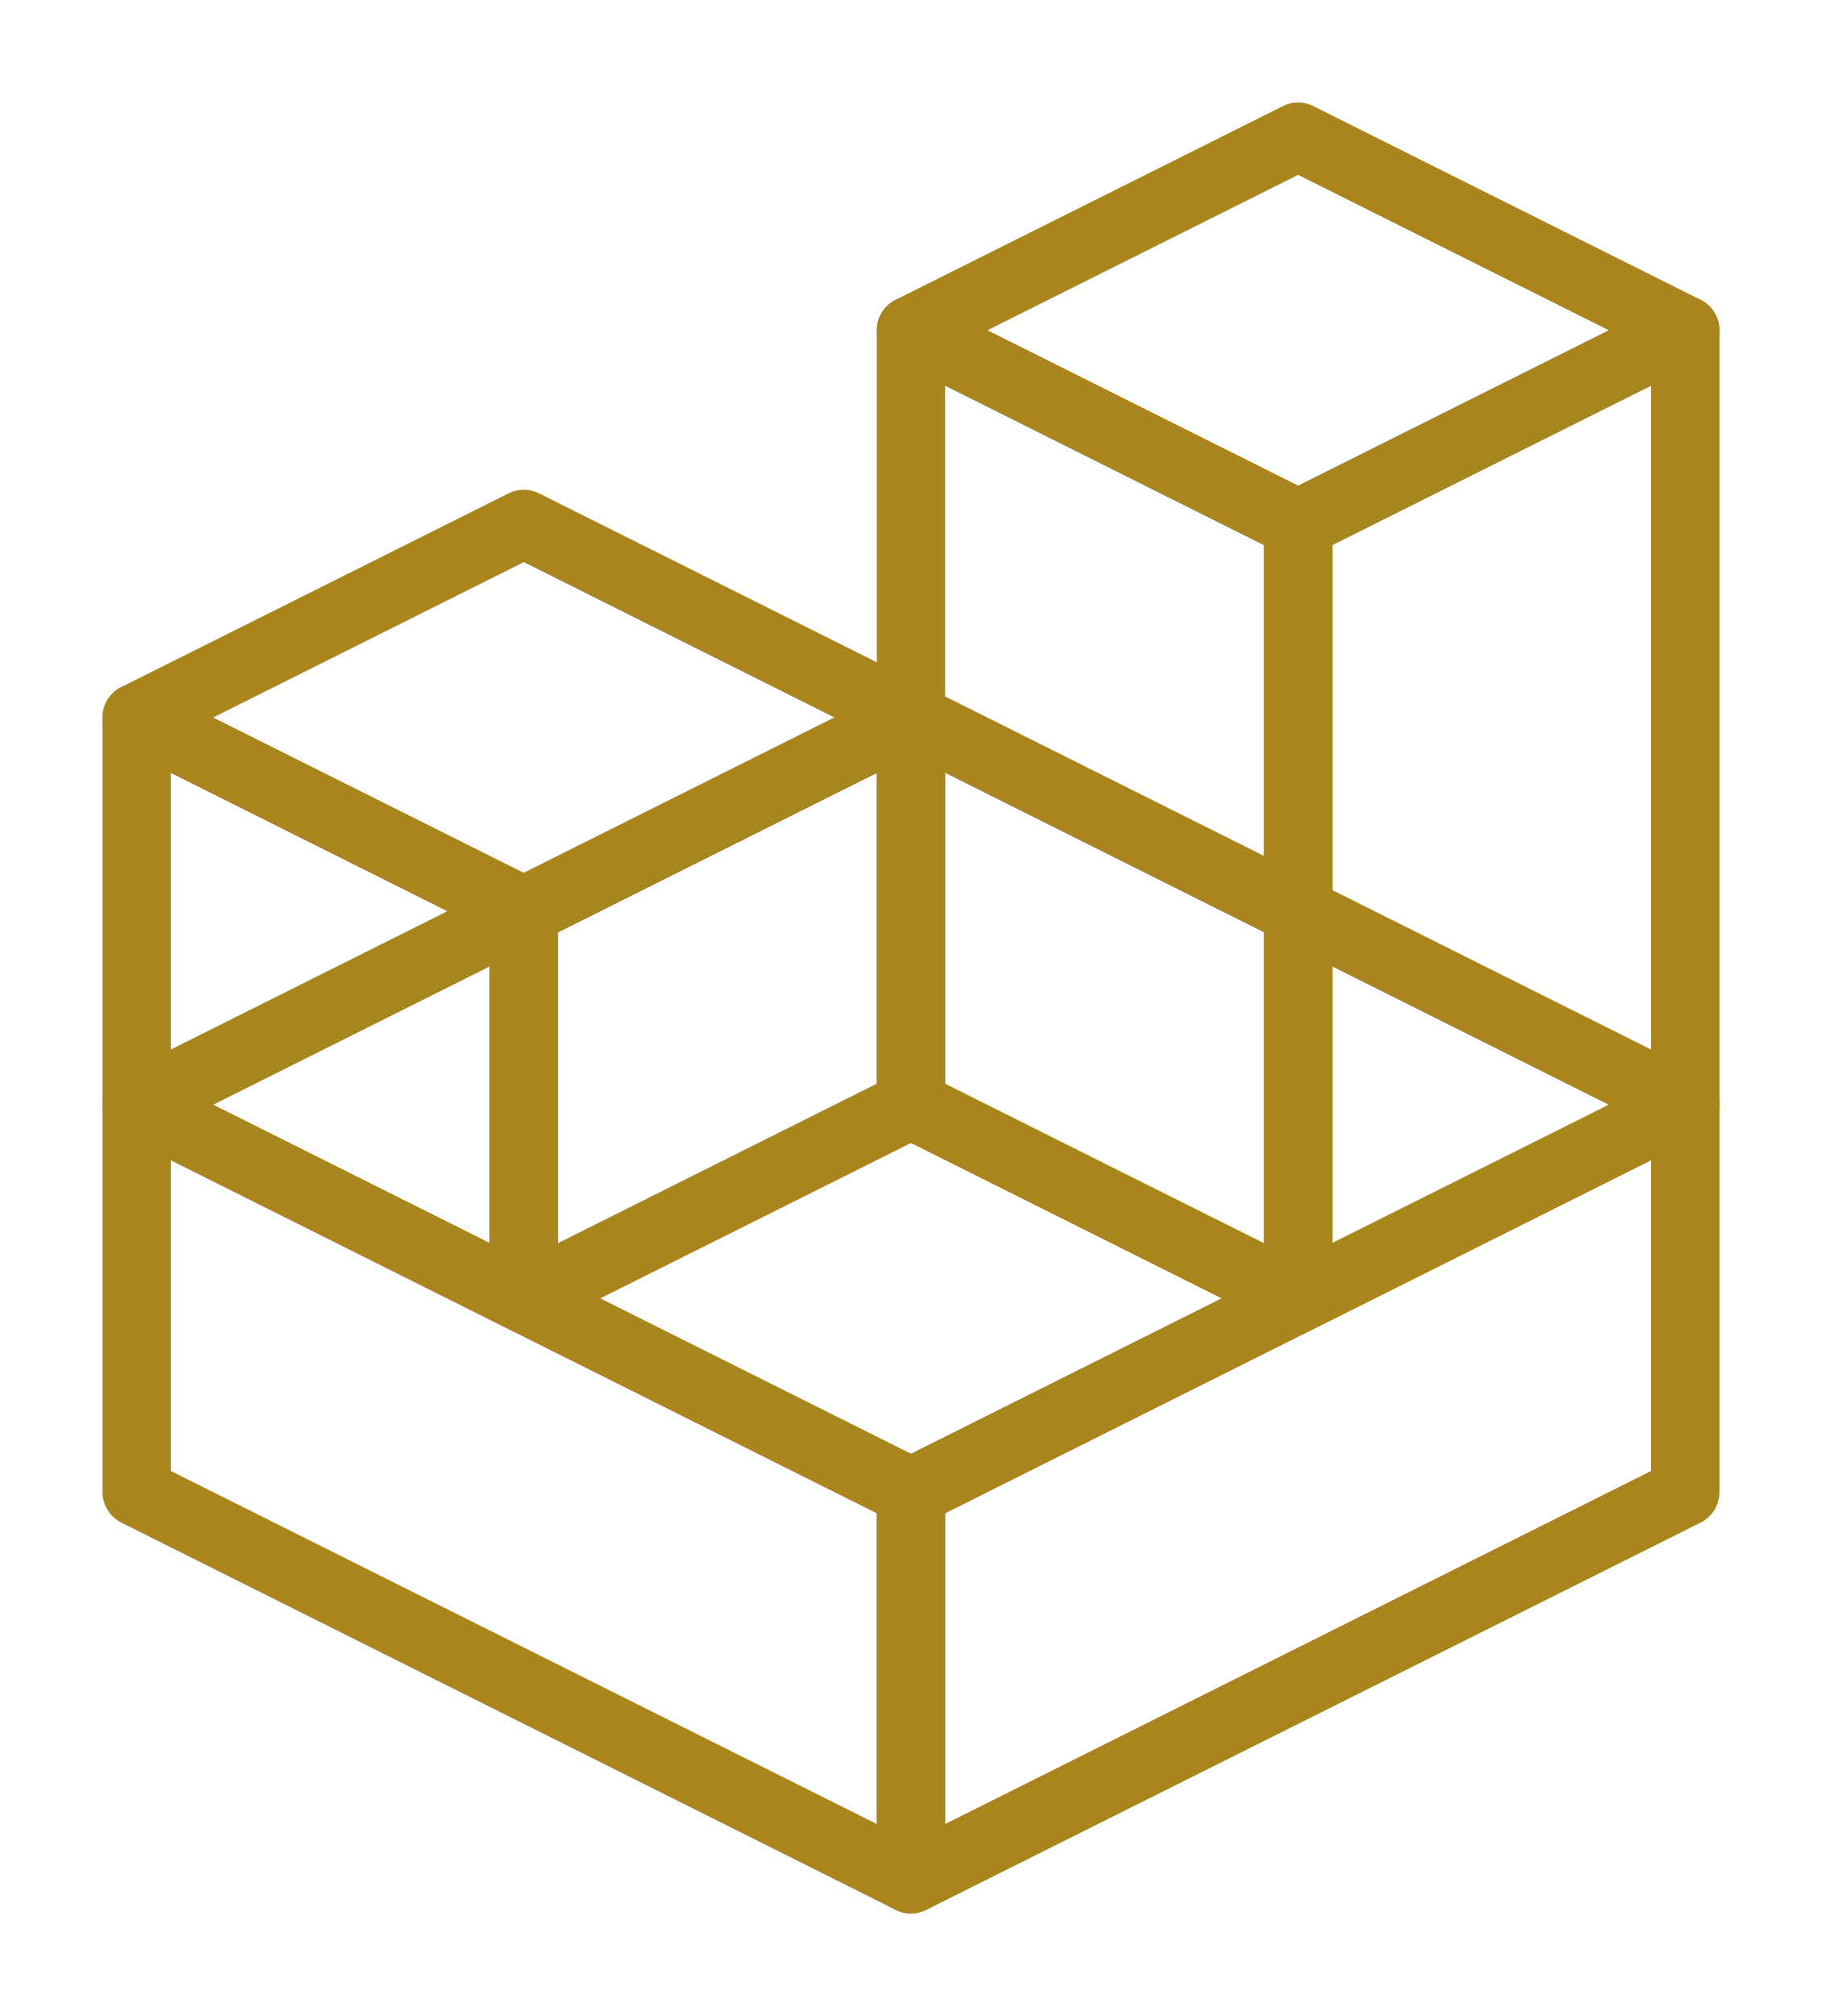
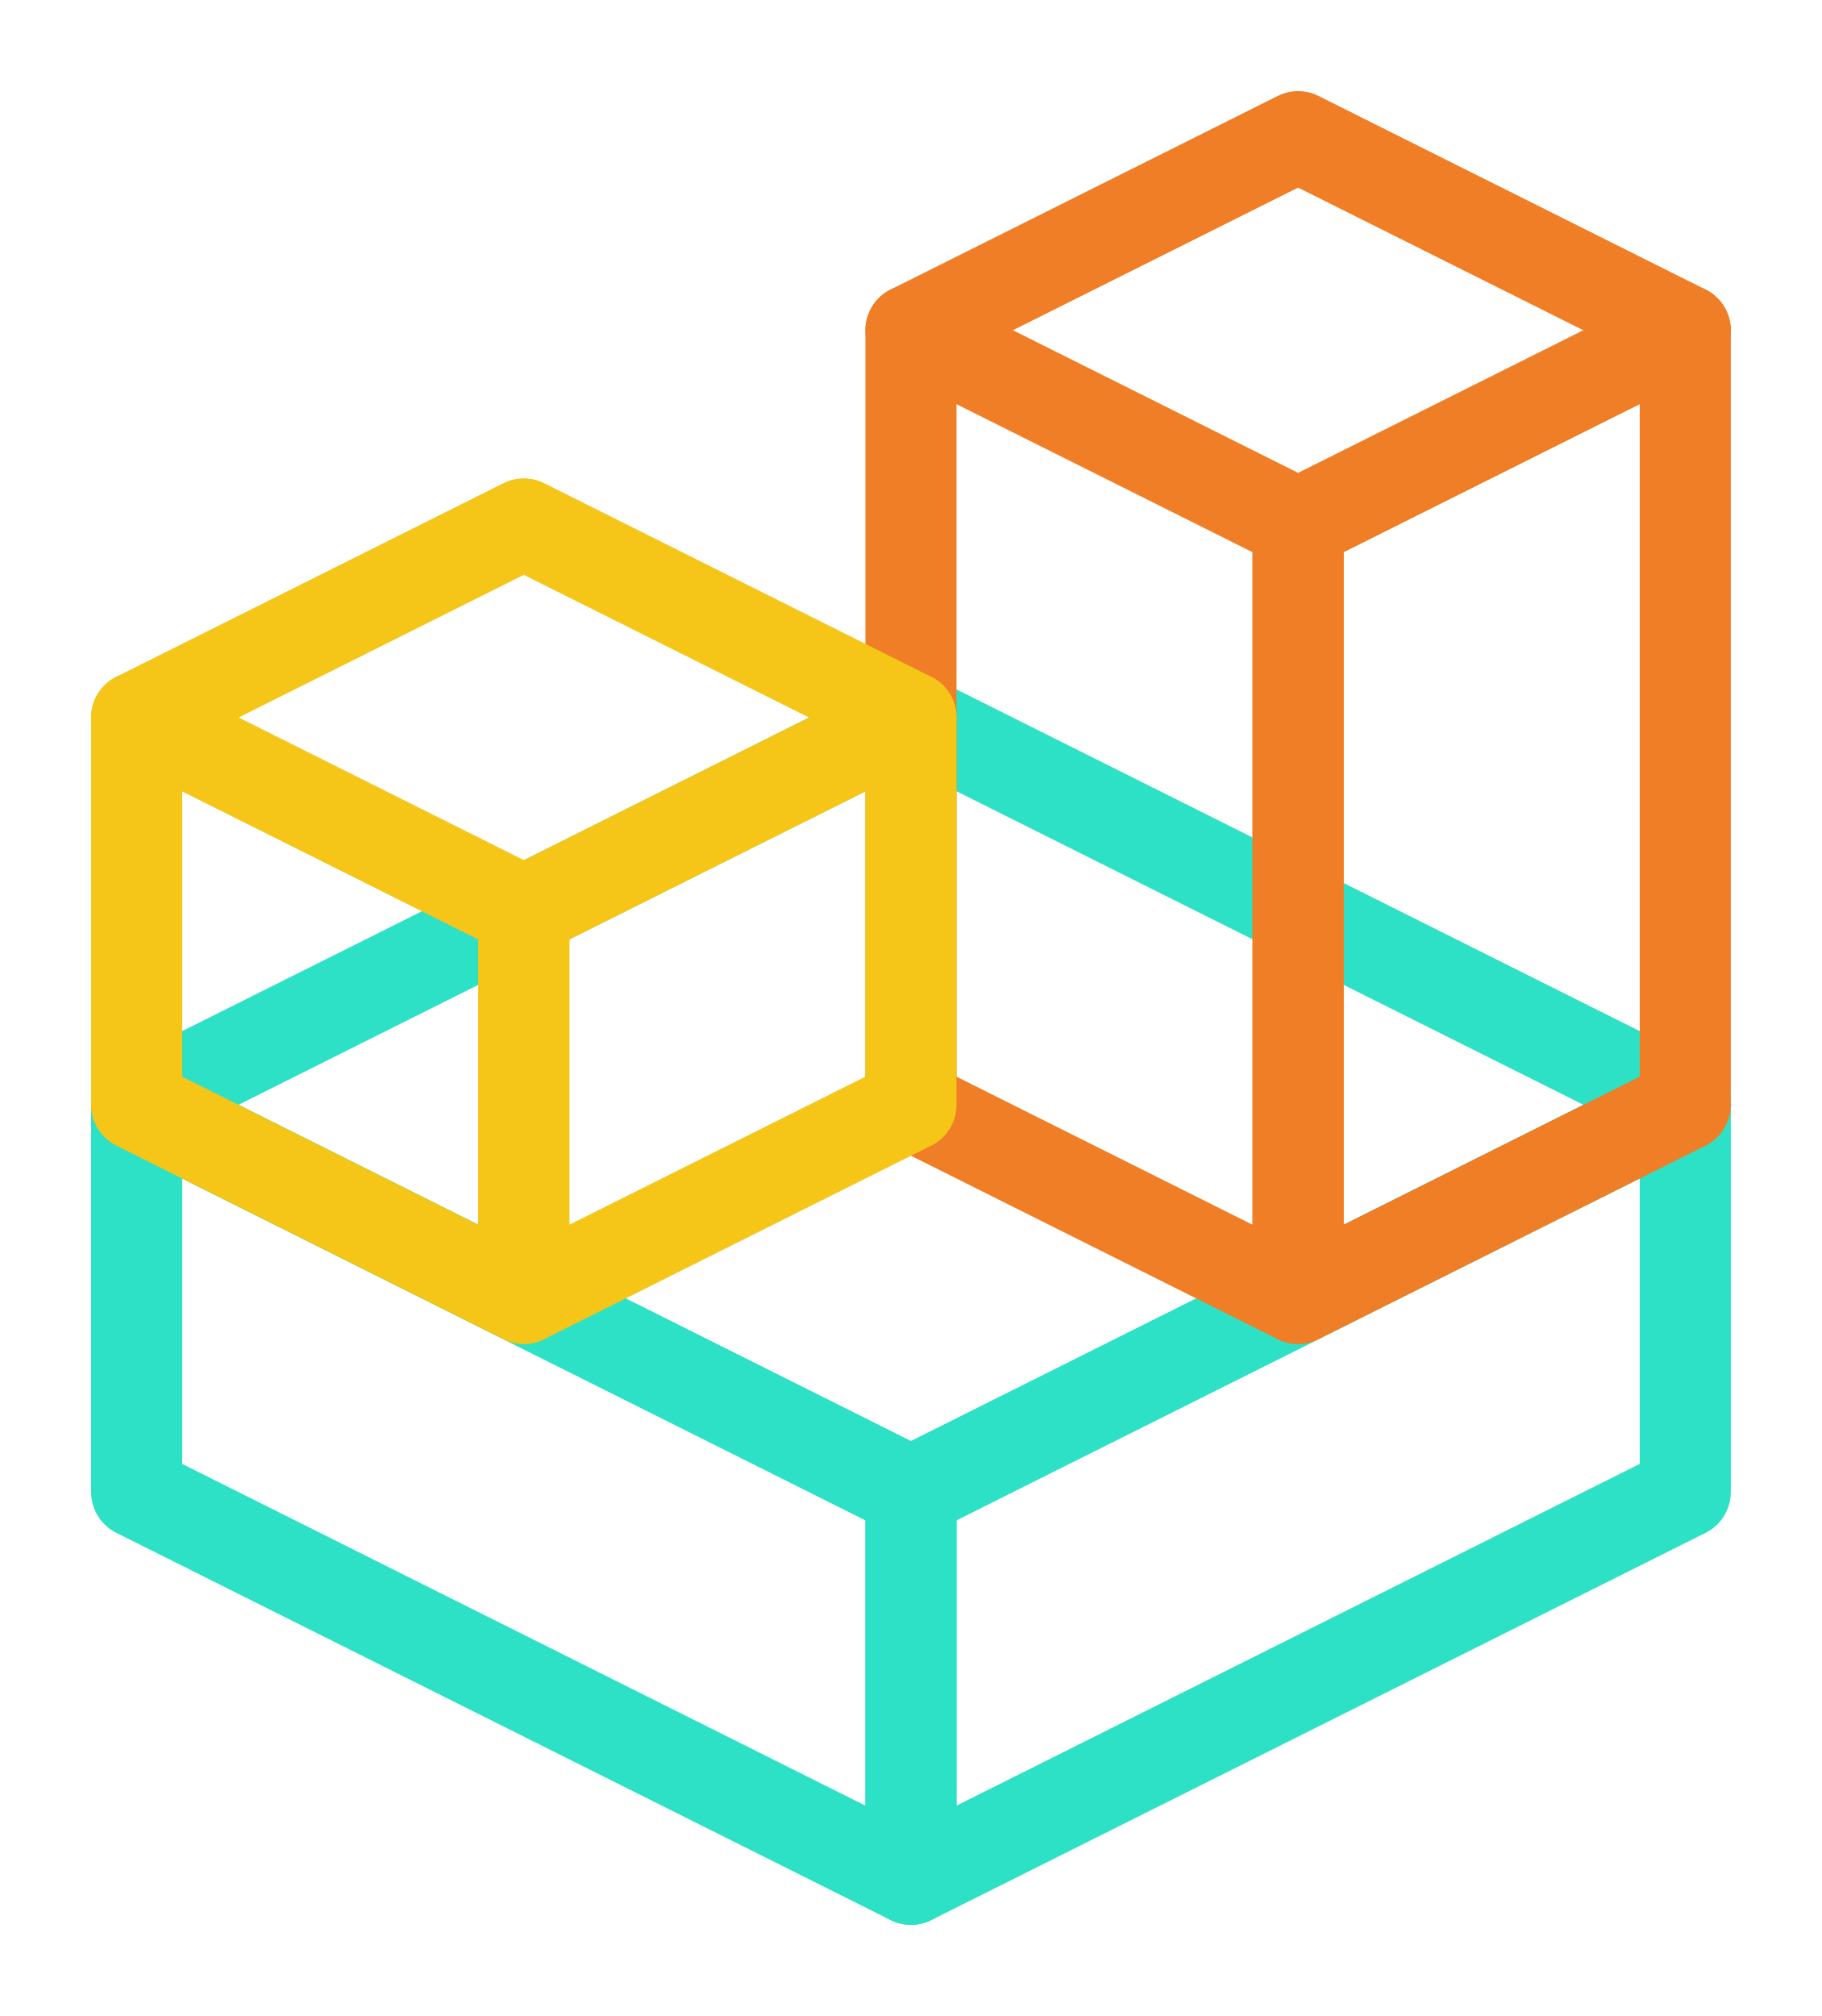
<svg xmlns="http://www.w3.org/2000/svg" viewBox="-80 -97 160 177">
-   <g fill="none" stroke="#A9851E" stroke-width="6" stroke-linejoin="round">
-     <polygon points="-68,34 0,68 0,34 -68,0" />
-     <polygon points="68,34 0,68 0,34 68,0" />
-     <polygon points="0,-34 68,0 0,34 -68,0" />
-     <polygon points="0,0 34,17 34,-51 0,-68" />
-     <polygon points="68,0 34,17 34,-51 68,-68" />
-     <polygon points="34,-85 68,-68 34,-51 0,-68" />
-     <polygon points="-68,0 -34,17 -34,-17 -68,-34" />
-     <polygon points="0,0 -34,17 -34,-17 0,-34" />
-     <polygon points="-34,-51 0,-34 -34,-17 -68,-34" />
+   <g fill="none" stroke-width="8" stroke-linejoin="round">
+     <g stroke="#2DE1C6">
+       <polygon points="-68,34 0,68 0,34 -68,0" />
+       <polygon points="68,34 0,68 0,34 68,0" />
+       <polygon points="0,-34 68,0 0,34 -68,0" />
+     </g>
+     <g stroke="#F07E26">
+       <polygon points="0,0 34,17 34,-51 0,-68" />
+       <polygon points="68,0 34,17 34,-51 68,-68" />
+       <polygon points="34,-85 68,-68 34,-51 0,-68" />
+     </g>
+     <g stroke="#F5C518">
+       <polygon points="-68,0 -34,17 -34,-17 -68,-34" />
+       <polygon points="0,0 -34,17 -34,-17 0,-34" />
+       <polygon points="-34,-51 0,-34 -34,-17 -68,-34" />
+     </g>
  </g>
</svg>
